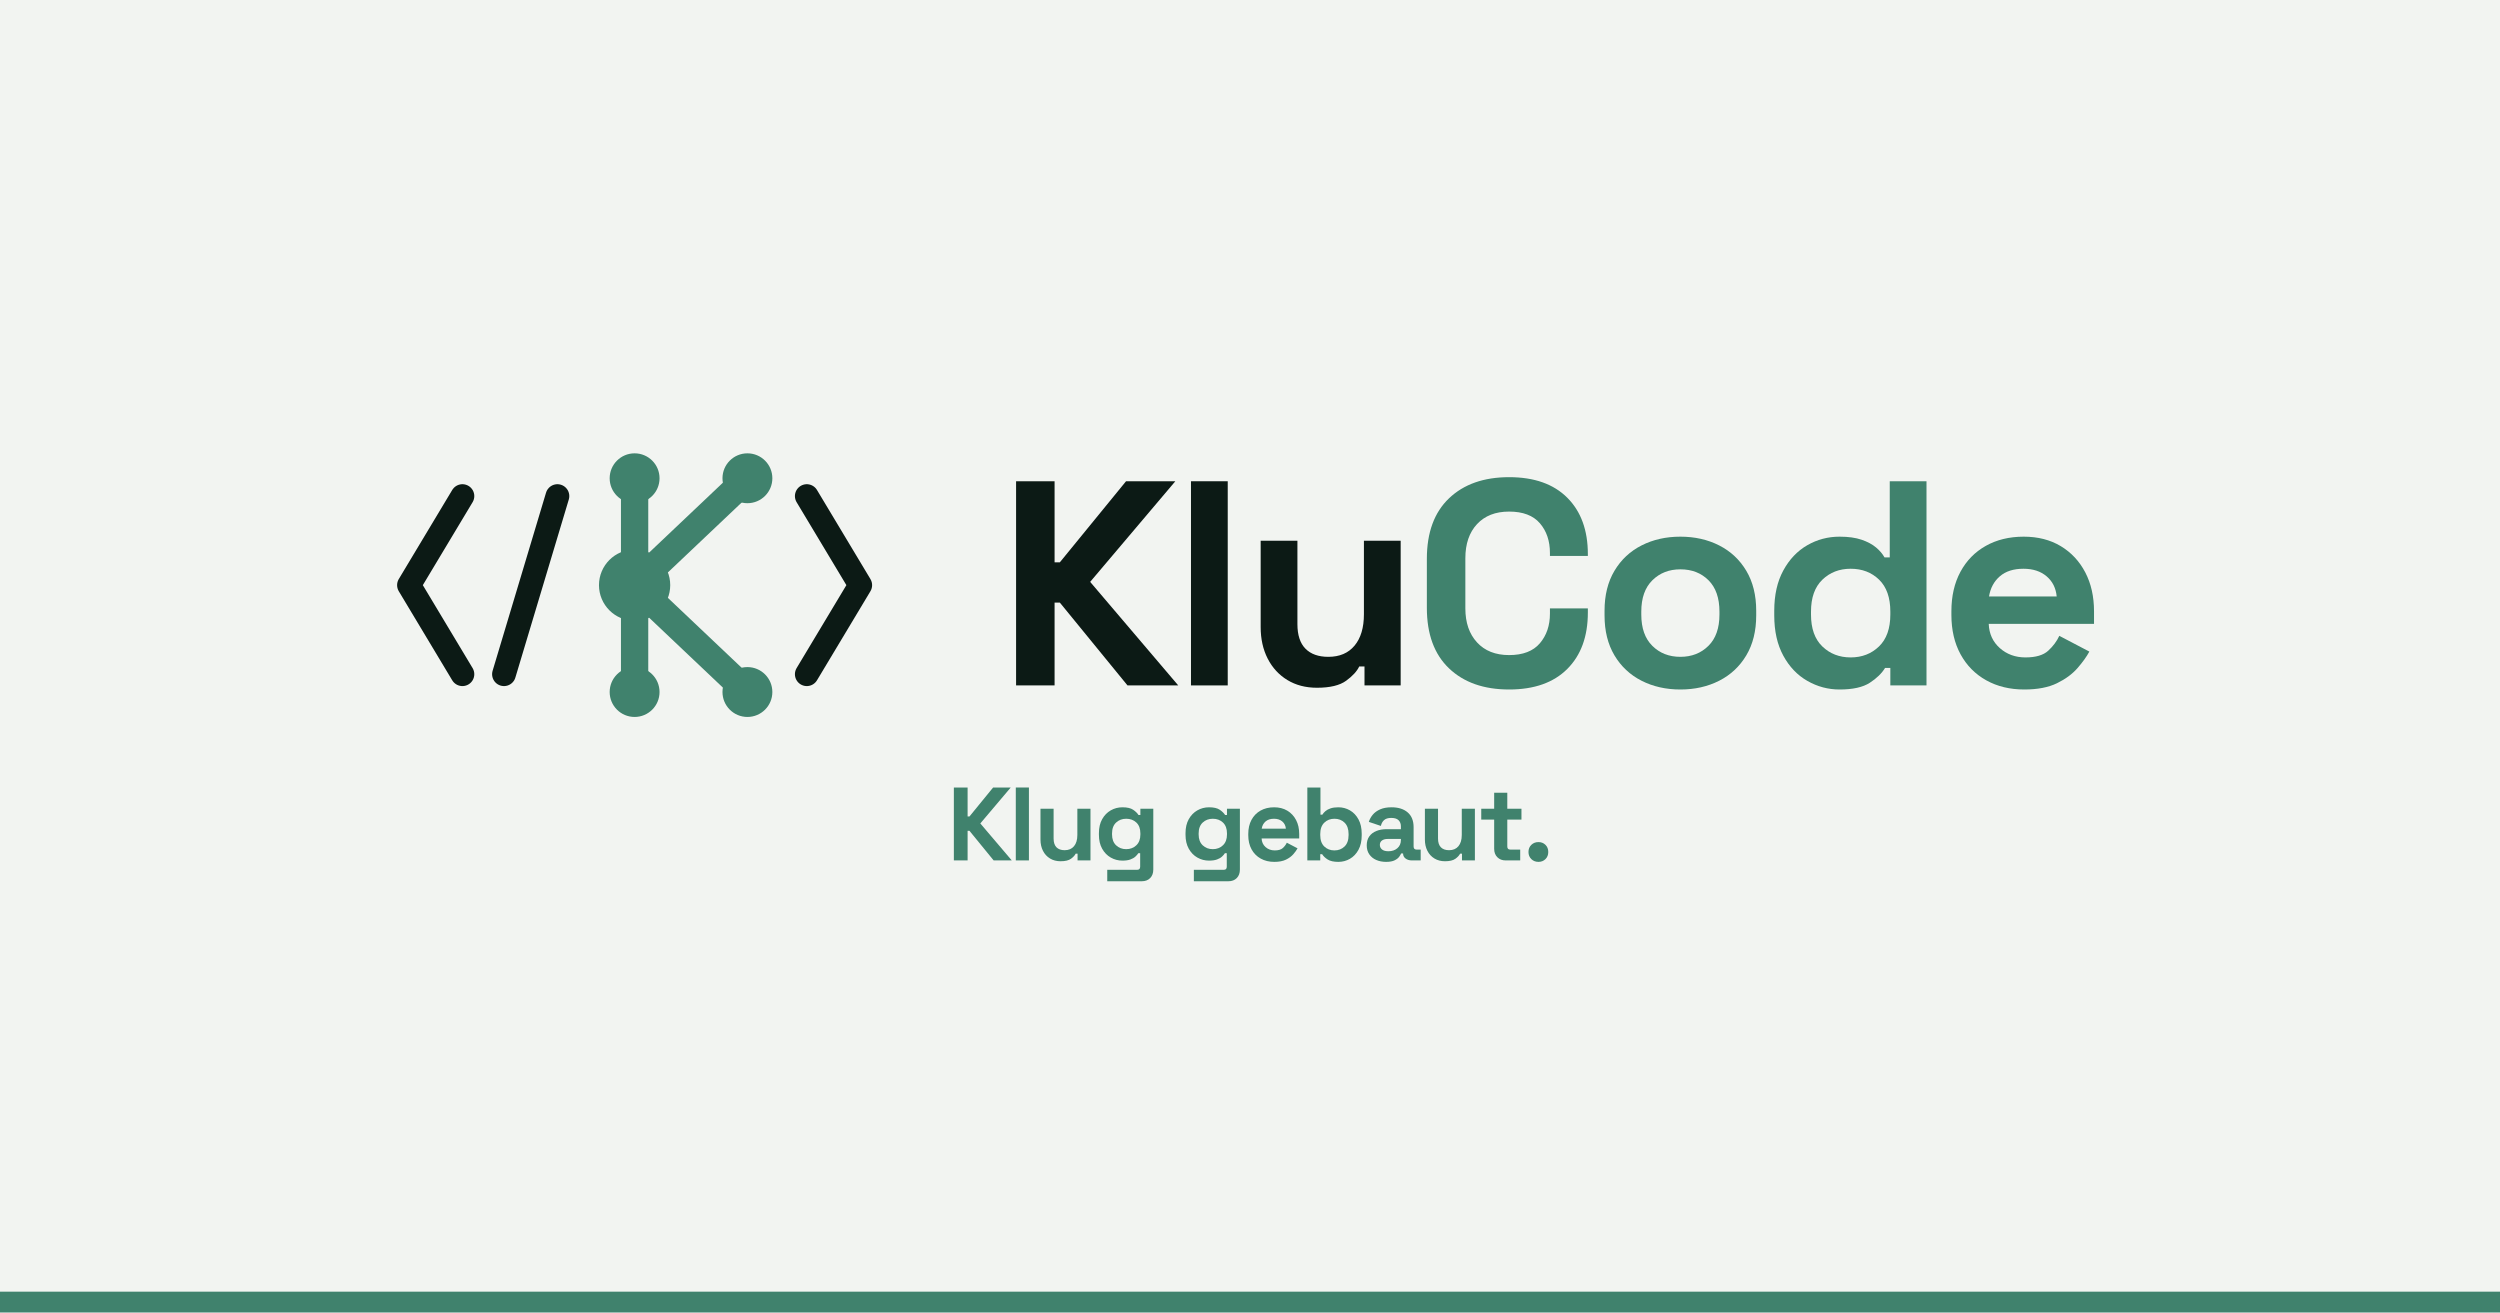
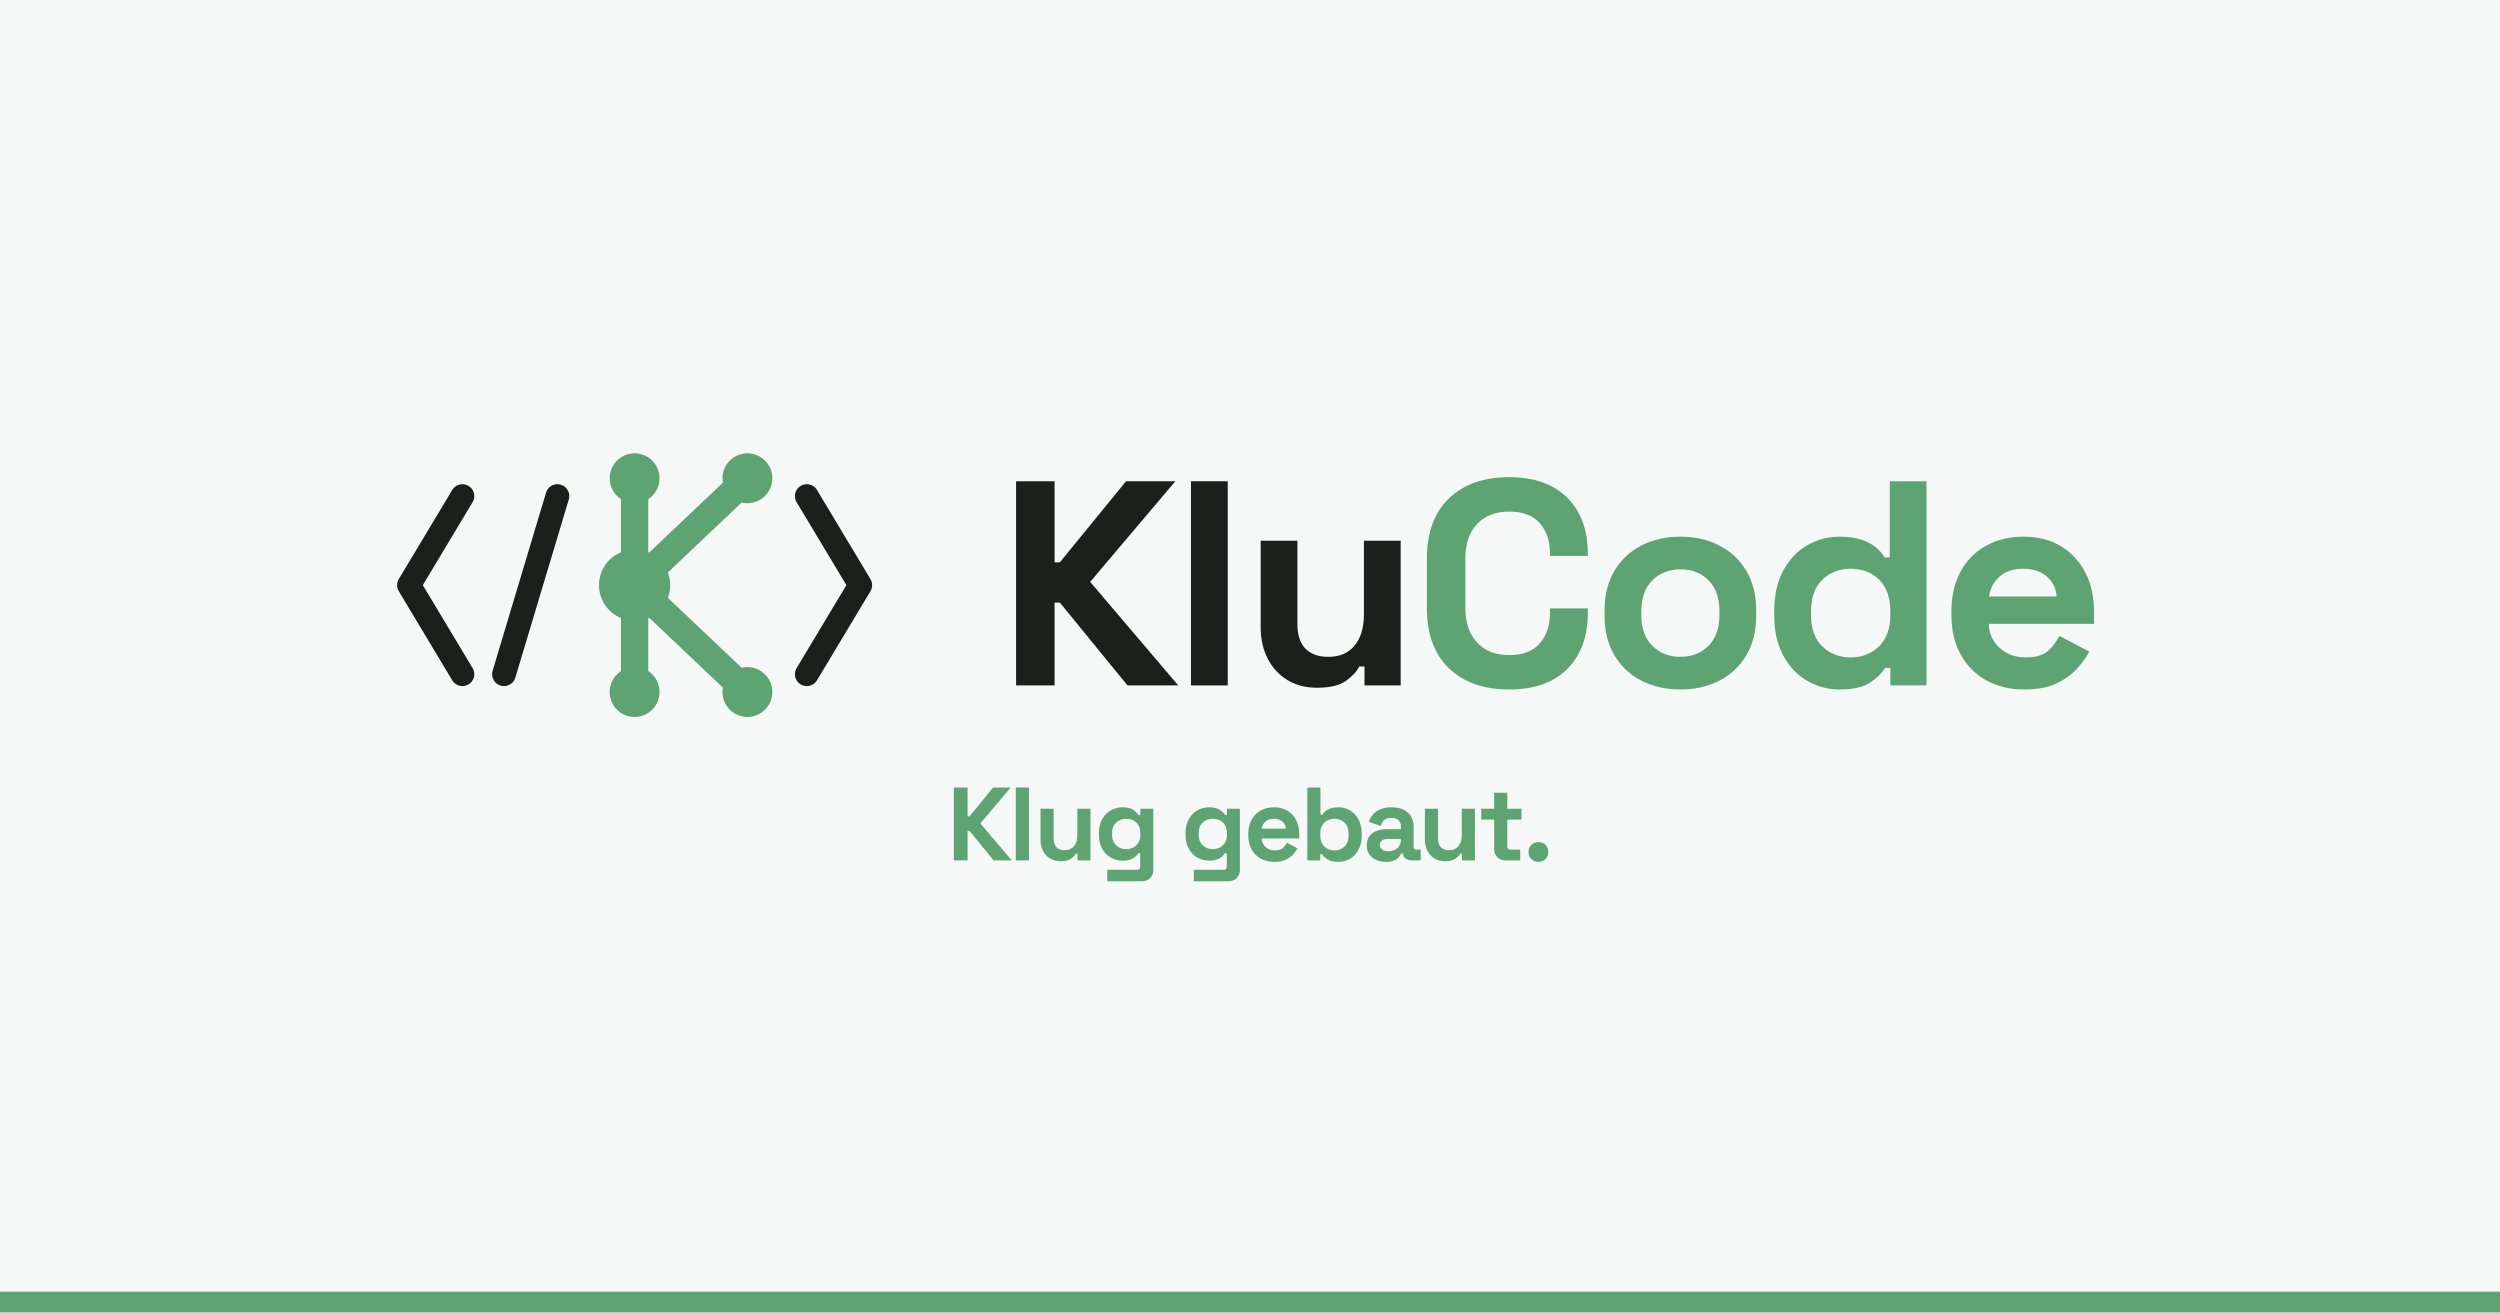
<svg xmlns="http://www.w3.org/2000/svg" viewBox="0 0 1200 630" width="1200" height="630" role="img" aria-label="KluCode — Klug gebaut.">
-   <rect width="1200" height="630" fill="#F2F4F1" />
-   <rect y="620" width="1200" height="10" fill="#40826D" />
+   <rect width="1200" height="630" fill="#F5F8F6" />
+   <rect y="620" width="1200" height="10" fill="#5EA472" />
  <g transform="translate(173.51 189.67) scale(2.85)">
    <g>
-       <g fill="none" stroke="#0C1A15" stroke-width="4" stroke-linecap="round" stroke-linejoin="round">
+       <g fill="none" stroke="#1C201C" stroke-width="4" stroke-linecap="round" stroke-linejoin="round">
        <polyline points="17,17 8,32 17,47" />
        <line x1="24" y1="47" x2="33" y2="17" />
        <polyline points="75,17 84,32 75,47" />
      </g>
-       <g stroke="#40826D" stroke-width="4.6" stroke-linecap="round">
+       <g stroke="#5EA472" stroke-width="4.6" stroke-linecap="round">
        <line x1="46" y1="14" x2="46" y2="50" />
        <line x1="46" y1="32" x2="65" y2="14" />
        <line x1="46" y1="32" x2="65" y2="50" />
      </g>
-       <g fill="#40826D">
+       <g fill="#5EA472">
        <circle cx="46" cy="14" r="4.2" />
        <circle cx="46" cy="50" r="4.2" />
        <circle cx="65" cy="14" r="4.2" />
        <circle cx="65" cy="50" r="4.2" />
        <circle cx="46" cy="32" r="6" />
      </g>
    </g>
  </g>
-   <g fill="#0C1A15" id="klu">
+   <g fill="#1C201C" id="klu">
    <path transform="translate(478.48 329) scale(0.14 -0.14)" d="M66.0 0.0V700.0H198.0V422.0H216.0L443.0 700.0H612.0L320.0 355.0L622.0 0.0H448.0L216.0 284.0H198.0V0.0Z" />
    <path transform="translate(561.87 329) scale(0.14 -0.14)" d="M70.0 0.0V700.0H196.0V0.0Z" />
    <path transform="translate(595.88 329) scale(0.14 -0.14)" d="M259.0 -8.0Q201.0 -8.0 157.5 18.5Q114.0 45.0 90.0 92.0Q66.0 139.0 66.0 200.0V496.0H192.0V210.0Q192.0 154.0 219.5 126.0Q247.0 98.0 298.0 98.0Q356.0 98.0 388.0 136.5Q420.0 175.0 420.0 244.0V496.0H546.0V0.0H422.0V65.0H404.0Q392.0 40.0 359.0 16.0Q326.0 -8.0 259.0 -8.0Z" />
  </g>
-   <g fill="#40826D" id="code">
+   <g fill="#5EA472" id="code">
    <path transform="translate(677.89 329) scale(0.14 -0.14)" d="M332.0 -14.0Q202.0 -14.0 126.0 58.5Q50.0 131.0 50.0 266.0V434.0Q50.0 569.0 126.0 641.5Q202.0 714.0 332.0 714.0Q461.0 714.0 531.5 643.5Q602.0 573.0 602.0 450.0V444.0H472.0V454.0Q472.0 516.0 437.5 556.0Q403.0 596.0 332.0 596.0Q262.0 596.0 222.0 553.0Q182.0 510.0 182.0 436.0V264.0Q182.0 191.0 222.0 147.5Q262.0 104.0 332.0 104.0Q403.0 104.0 437.5 144.5Q472.0 185.0 472.0 246.0V264.0H602.0V250.0Q602.0 127.0 531.5 56.5Q461.0 -14.0 332.0 -14.0Z" />
    <path transform="translate(763.74 329) scale(0.14 -0.14)" d="M306.0 -14.0Q232.0 -14.0 173.0 16.0Q114.0 46.0 80.0 103.0Q46.0 160.0 46.0 240.0V256.0Q46.0 336.0 80.0 393.0Q114.0 450.0 173.0 480.0Q232.0 510.0 306.0 510.0Q380.0 510.0 439.0 480.0Q498.0 450.0 532.0 393.0Q566.0 336.0 566.0 256.0V240.0Q566.0 160.0 532.0 103.0Q498.0 46.0 439.0 16.0Q380.0 -14.0 306.0 -14.0ZM306.0 98.0Q364.0 98.0 402.0 135.5Q440.0 173.0 440.0 243.0V253.0Q440.0 323.0 402.5 360.5Q365.0 398.0 306.0 398.0Q248.0 398.0 210.0 360.5Q172.0 323.0 172.0 253.0V243.0Q172.0 173.0 210.0 135.5Q248.0 98.0 306.0 98.0Z" />
    <path transform="translate(845.2 329) scale(0.14 -0.14)" d="M270.0 -14.0Q211.0 -14.0 159.5 15.5Q108.0 45.0 77.0 102.0Q46.0 159.0 46.0 240.0V256.0Q46.0 337.0 77.0 394.0Q108.0 451.0 159.0 480.5Q210.0 510.0 270.0 510.0Q315.0 510.0 345.5 499.5Q376.0 489.0 395.0 473.0Q414.0 457.0 424.0 439.0H442.0V700.0H568.0V0.0H444.0V60.0H426.0Q409.0 32.0 373.5 9.0Q338.0 -14.0 270.0 -14.0ZM308.0 96.0Q366.0 96.0 405.0 133.5Q444.0 171.0 444.0 243.0V253.0Q444.0 325.0 405.5 362.5Q367.0 400.0 308.0 400.0Q250.0 400.0 211.0 362.5Q172.0 325.0 172.0 253.0V243.0Q172.0 171.0 211.0 133.5Q250.0 96.0 308.0 96.0Z" />
    <path transform="translate(930.23 329) scale(0.14 -0.14)" d="M296.0 -14.0Q222.0 -14.0 165.5 17.5Q109.0 49.0 77.5 106.5Q46.0 164.0 46.0 242.0V254.0Q46.0 332.0 77.0 389.5Q108.0 447.0 164.0 478.5Q220.0 510.0 294.0 510.0Q367.0 510.0 421.0 477.5Q475.0 445.0 505.0 387.5Q535.0 330.0 535.0 254.0V211.0H174.0Q176.0 160.0 212.0 128.0Q248.0 96.0 300.0 96.0Q353.0 96.0 378.0 119.0Q403.0 142.0 416.0 170.0L519.0 116.0Q505.0 90.0 478.5 59.5Q452.0 29.0 408.0 7.5Q364.0 -14.0 296.0 -14.0ZM175.0 305.0H407.0Q403.0 348.0 372.5 374.0Q342.0 400.0 293.0 400.0Q242.0 400.0 212.0 374.0Q182.0 348.0 175.0 305.0Z" />
  </g>
-   <g fill="#40826D" id="klu">
+   <g fill="#5EA472" id="klu">
  </g>
-   <g fill="#40826D" id="code">
+   <g fill="#5EA472" id="code">
    <path transform="translate(454.55 413) scale(0.05 -0.05)" d="M66.0 0.0V700.0H198.0V422.0H216.0L443.0 700.0H612.0L320.0 355.0L622.0 0.0H448.0L216.0 284.0H198.0V0.0Z" />
    <path transform="translate(484.08 413) scale(0.05 -0.05)" d="M70.0 0.0V700.0H196.0V0.0Z" />
    <path transform="translate(496.13 413) scale(0.05 -0.05)" d="M259.0 -8.0Q201.0 -8.0 157.5 18.5Q114.0 45.0 90.0 92.0Q66.0 139.0 66.0 200.0V496.0H192.0V210.0Q192.0 154.0 219.5 126.0Q247.0 98.0 298.0 98.0Q356.0 98.0 388.0 136.5Q420.0 175.0 420.0 244.0V496.0H546.0V0.0H422.0V65.0H404.0Q392.0 40.0 359.0 16.0Q326.0 -8.0 259.0 -8.0Z" />
    <path transform="translate(525.18 413) scale(0.05 -0.05)" d="M46.0 246.0V262.0Q46.0 340.0 77.0 395.5Q108.0 451.0 159.5 480.5Q211.0 510.0 272.0 510.0Q340.0 510.0 375.0 486.0Q410.0 462.0 426.0 436.0H444.0V496.0H568.0V-88.0Q568.0 -139.0 538.0 -169.5Q508.0 -200.0 458.0 -200.0H126.0V-90.0H414.0Q442.0 -90.0 442.0 -60.0V69.0H424.0Q414.0 53.0 396.0 36.5Q378.0 20.0 348.0 9.0Q318.0 -2.0 272.0 -2.0Q211.0 -2.0 159.5 27.5Q108.0 57.0 77.0 112.5Q46.0 168.0 46.0 246.0ZM308.0 108.0Q366.0 108.0 405.0 145.0Q444.0 182.0 444.0 249.0V259.0Q444.0 327.0 405.5 363.5Q367.0 400.0 308.0 400.0Q250.0 400.0 211.0 363.5Q172.0 327.0 172.0 259.0V249.0Q172.0 182.0 211.0 145.0Q250.0 108.0 308.0 108.0Z" />
    <path transform="translate(555.29 413) scale(0.05 -0.05)" d="" />
    <path transform="translate(566.75 413) scale(0.05 -0.05)" d="M46.0 246.0V262.0Q46.0 340.0 77.0 395.5Q108.0 451.0 159.5 480.5Q211.0 510.0 272.0 510.0Q340.0 510.0 375.0 486.0Q410.0 462.0 426.0 436.0H444.0V496.0H568.0V-88.0Q568.0 -139.0 538.0 -169.5Q508.0 -200.0 458.0 -200.0H126.0V-90.0H414.0Q442.0 -90.0 442.0 -60.0V69.0H424.0Q414.0 53.0 396.0 36.5Q378.0 20.0 348.0 9.0Q318.0 -2.0 272.0 -2.0Q211.0 -2.0 159.5 27.5Q108.0 57.0 77.0 112.5Q46.0 168.0 46.0 246.0ZM308.0 108.0Q366.0 108.0 405.0 145.0Q444.0 182.0 444.0 249.0V259.0Q444.0 327.0 405.5 363.5Q367.0 400.0 308.0 400.0Q250.0 400.0 211.0 363.5Q172.0 327.0 172.0 259.0V249.0Q172.0 182.0 211.0 145.0Q250.0 108.0 308.0 108.0Z" />
    <path transform="translate(596.87 413) scale(0.05 -0.05)" d="M296.0 -14.0Q222.0 -14.0 165.5 17.5Q109.0 49.0 77.5 106.5Q46.0 164.0 46.0 242.0V254.0Q46.0 332.0 77.0 389.5Q108.0 447.0 164.0 478.5Q220.0 510.0 294.0 510.0Q367.0 510.0 421.0 477.5Q475.0 445.0 505.0 387.5Q535.0 330.0 535.0 254.0V211.0H174.0Q176.0 160.0 212.0 128.0Q248.0 96.0 300.0 96.0Q353.0 96.0 378.0 119.0Q403.0 142.0 416.0 170.0L519.0 116.0Q505.0 90.0 478.5 59.5Q452.0 29.0 408.0 7.5Q364.0 -14.0 296.0 -14.0ZM175.0 305.0H407.0Q403.0 348.0 372.5 374.0Q342.0 400.0 293.0 400.0Q242.0 400.0 212.0 374.0Q182.0 348.0 175.0 305.0Z" />
    <path transform="translate(624.02 413) scale(0.05 -0.05)" d="M368.0 -14.0Q301.0 -14.0 265.0 9.0Q229.0 32.0 212.0 60.0H194.0V0.0H70.0V700.0H196.0V439.0H214.0Q225.0 457.0 243.5 473.0Q262.0 489.0 292.5 499.5Q323.0 510.0 368.0 510.0Q428.0 510.0 479.0 480.5Q530.0 451.0 561.0 394.0Q592.0 337.0 592.0 256.0V240.0Q592.0 159.0 561.0 102.0Q530.0 45.0 479.0 15.5Q428.0 -14.0 368.0 -14.0ZM330.0 96.0Q388.0 96.0 427.0 133.5Q466.0 171.0 466.0 243.0V253.0Q466.0 325.0 427.5 362.5Q389.0 400.0 330.0 400.0Q272.0 400.0 233.0 362.5Q194.0 325.0 194.0 253.0V243.0Q194.0 171.0 233.0 133.5Q272.0 96.0 330.0 96.0Z" />
    <path transform="translate(654.13 413) scale(0.05 -0.05)" d="M224.0 -14.0Q171.0 -14.0 129.0 4.5Q87.0 23.0 62.5 58.5Q38.0 94.0 38.0 145.0Q38.0 196.0 62.5 230.5Q87.0 265.0 130.5 282.5Q174.0 300.0 230.0 300.0H366.0V328.0Q366.0 363.0 344.0 385.5Q322.0 408.0 274.0 408.0Q227.0 408.0 204.0 386.5Q181.0 365.0 174.0 331.0L58.0 370.0Q70.0 408.0 96.5 439.5Q123.0 471.0 167.5 490.5Q212.0 510.0 276.0 510.0Q374.0 510.0 431.0 461.0Q488.0 412.0 488.0 319.0V134.0Q488.0 104.0 516.0 104.0H556.0V0.0H472.0Q435.0 0.0 411.0 18.0Q387.0 36.0 387.0 66.0V67.0H368.0Q364.0 55.0 350.0 35.5Q336.0 16.0 306.0 1.0Q276.0 -14.0 224.0 -14.0ZM246.0 88.0Q299.0 88.0 332.5 117.5Q366.0 147.0 366.0 196.0V206.0H239.0Q204.0 206.0 184.0 191.0Q164.0 176.0 164.0 149.0Q164.0 122.0 185.0 105.0Q206.0 88.0 246.0 88.0Z" />
    <path transform="translate(680.65 413) scale(0.05 -0.05)" d="M259.0 -8.0Q201.0 -8.0 157.5 18.5Q114.0 45.0 90.0 92.0Q66.0 139.0 66.0 200.0V496.0H192.0V210.0Q192.0 154.0 219.5 126.0Q247.0 98.0 298.0 98.0Q356.0 98.0 388.0 136.5Q420.0 175.0 420.0 244.0V496.0H546.0V0.0H422.0V65.0H404.0Q392.0 40.0 359.0 16.0Q326.0 -8.0 259.0 -8.0Z" />
    <path transform="translate(709.7 413) scale(0.05 -0.05)" d="M260.0 0.0Q211.0 0.0 180.5 30.5Q150.0 61.0 150.0 112.0V392.0H26.0V496.0H150.0V650.0H276.0V496.0H412.0V392.0H276.0V134.0Q276.0 104.0 304.0 104.0H400.0V0.0Z" />
    <path transform="translate(730.97 413) scale(0.05 -0.05)" d="M150.0 -14.0Q109.0 -14.0 81.5 12.5Q54.0 39.0 54.0 81.0Q54.0 123.0 81.5 149.5Q109.0 176.0 150.0 176.0Q190.0 176.0 217.0 149.5Q244.0 123.0 244.0 81.0Q244.0 39.0 217.0 12.5Q190.0 -14.0 150.0 -14.0Z" />
  </g>
</svg>
